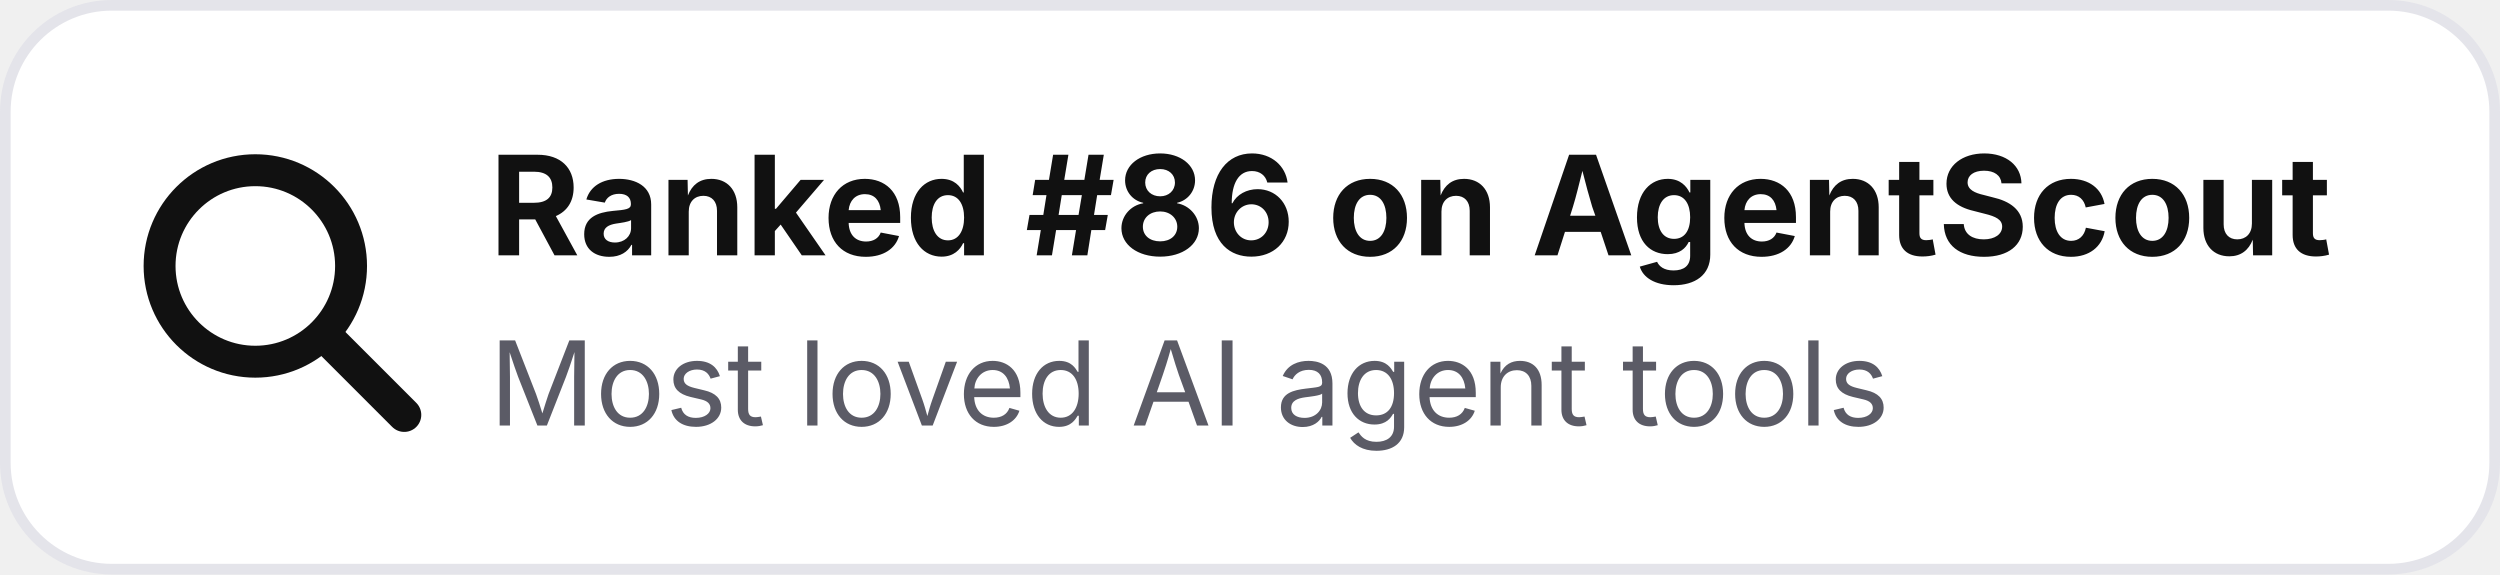
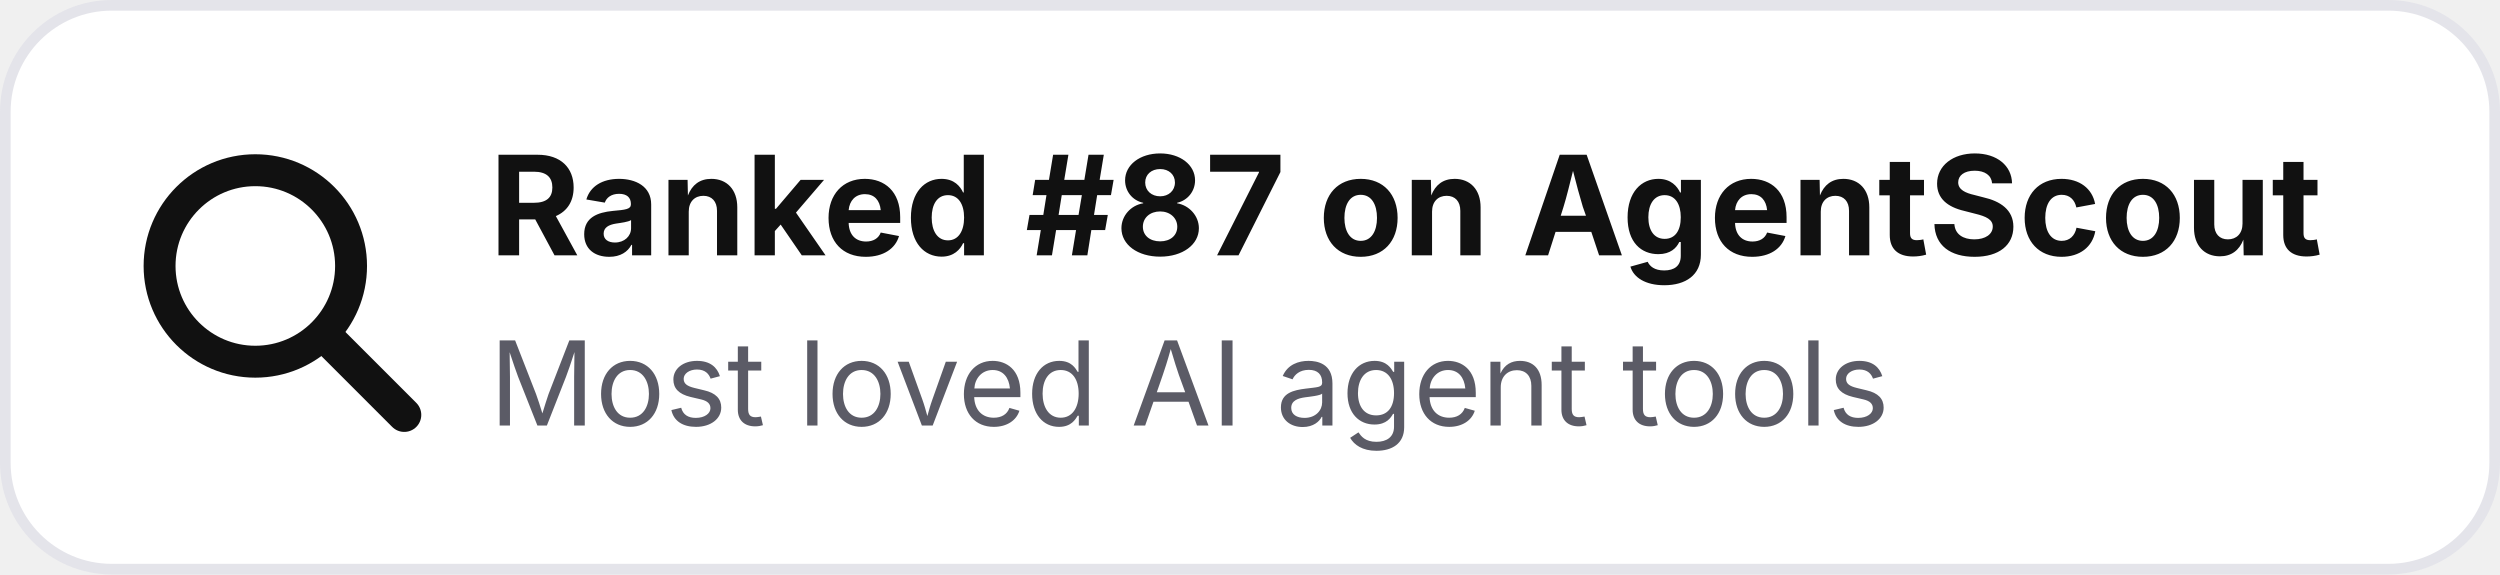
- <svg xmlns="http://www.w3.org/2000/svg" width="235" height="54" viewBox="0 0 235 54" role="img" aria-label="Ranked #86 on AgentScout">
+ <svg xmlns="http://www.w3.org/2000/svg" width="235" height="54" viewBox="0 0 235 54" role="img" aria-label="Ranked #87 on AgentScout">
  <rect x=".5" y=".5" width="234" height="53" rx="10" fill="#ffffff" stroke="#e4e4ea" />
  <circle cx="24" cy="25" r="9" fill="none" stroke="#111111" stroke-width="3" />
  <path d="M31 32l7 7" stroke="#111111" stroke-width="3.2" stroke-linecap="round" />
-   <text x="46" y="24" font-family="Inter,Segoe UI,Arial,sans-serif" font-size="13" font-weight="700" fill="#111111">Ranked #86 on AgentScout</text>
+   <text x="46" y="24" font-family="Inter,Segoe UI,Arial,sans-serif" font-size="13" font-weight="700" fill="#111111">Ranked #87 on AgentScout</text>
  <text x="46" y="40" font-family="Inter,Segoe UI,Arial,sans-serif" font-size="11" fill="#5b5b66">Most loved AI agent tools</text>
</svg>
